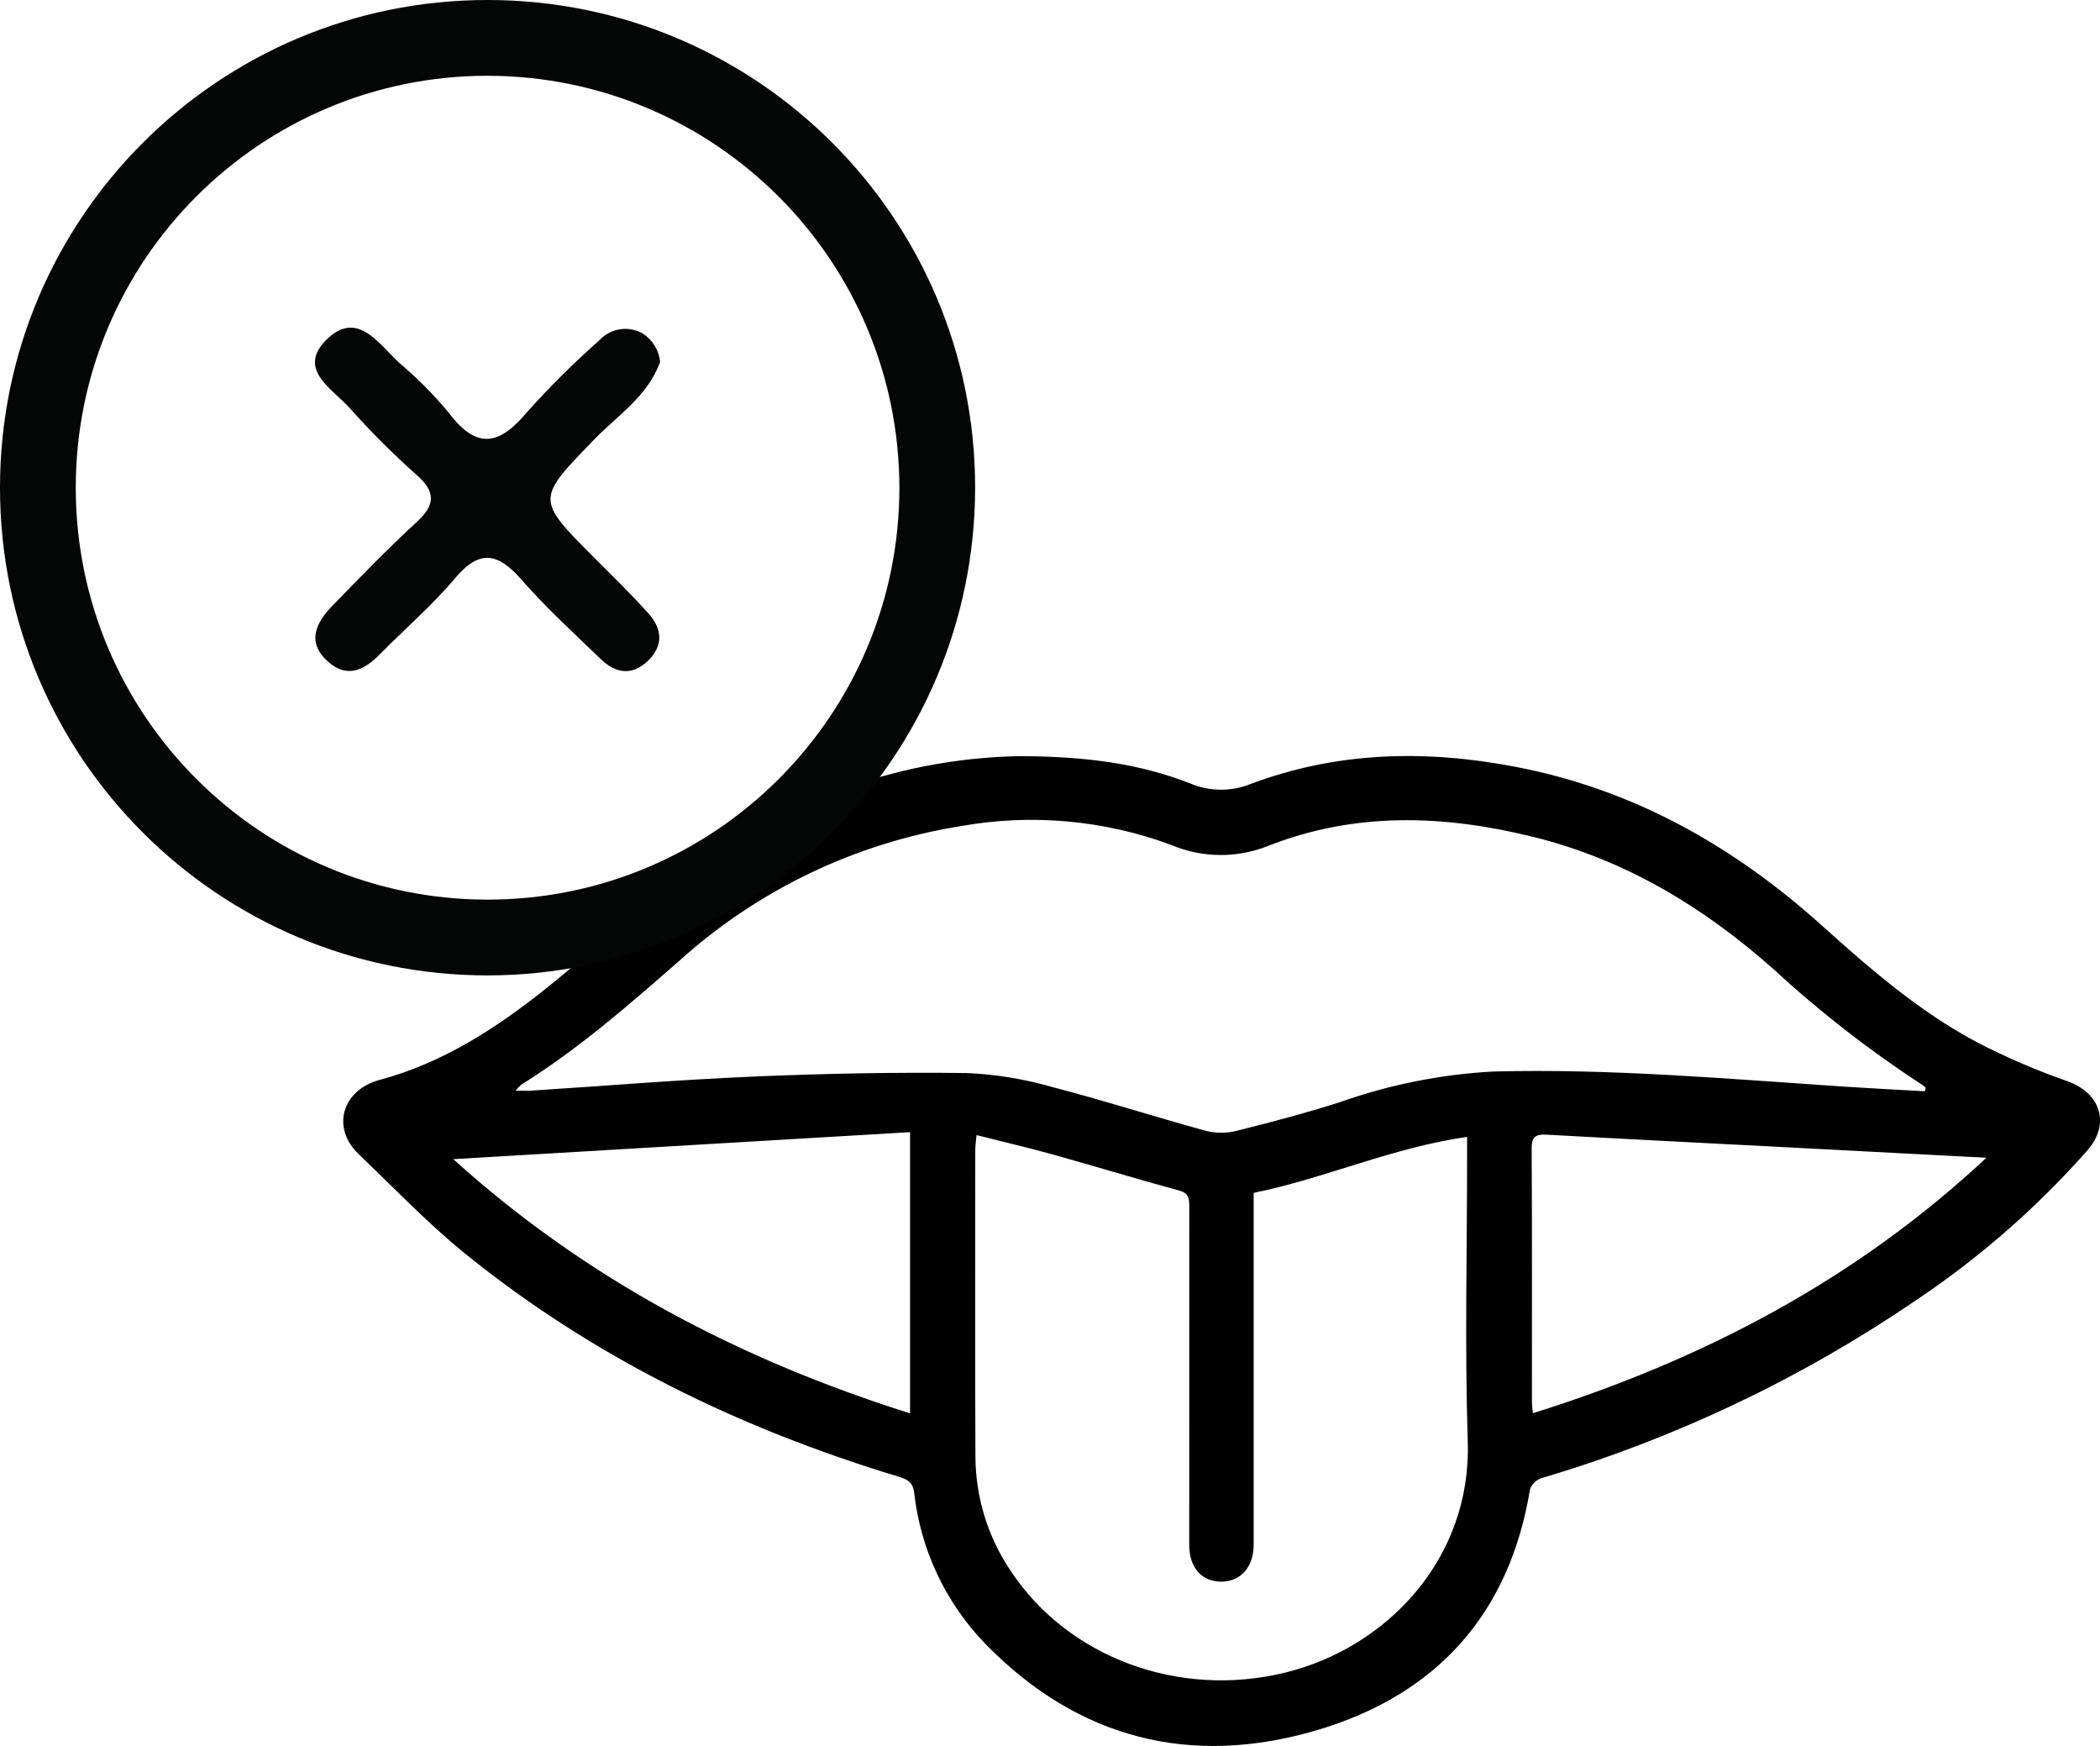
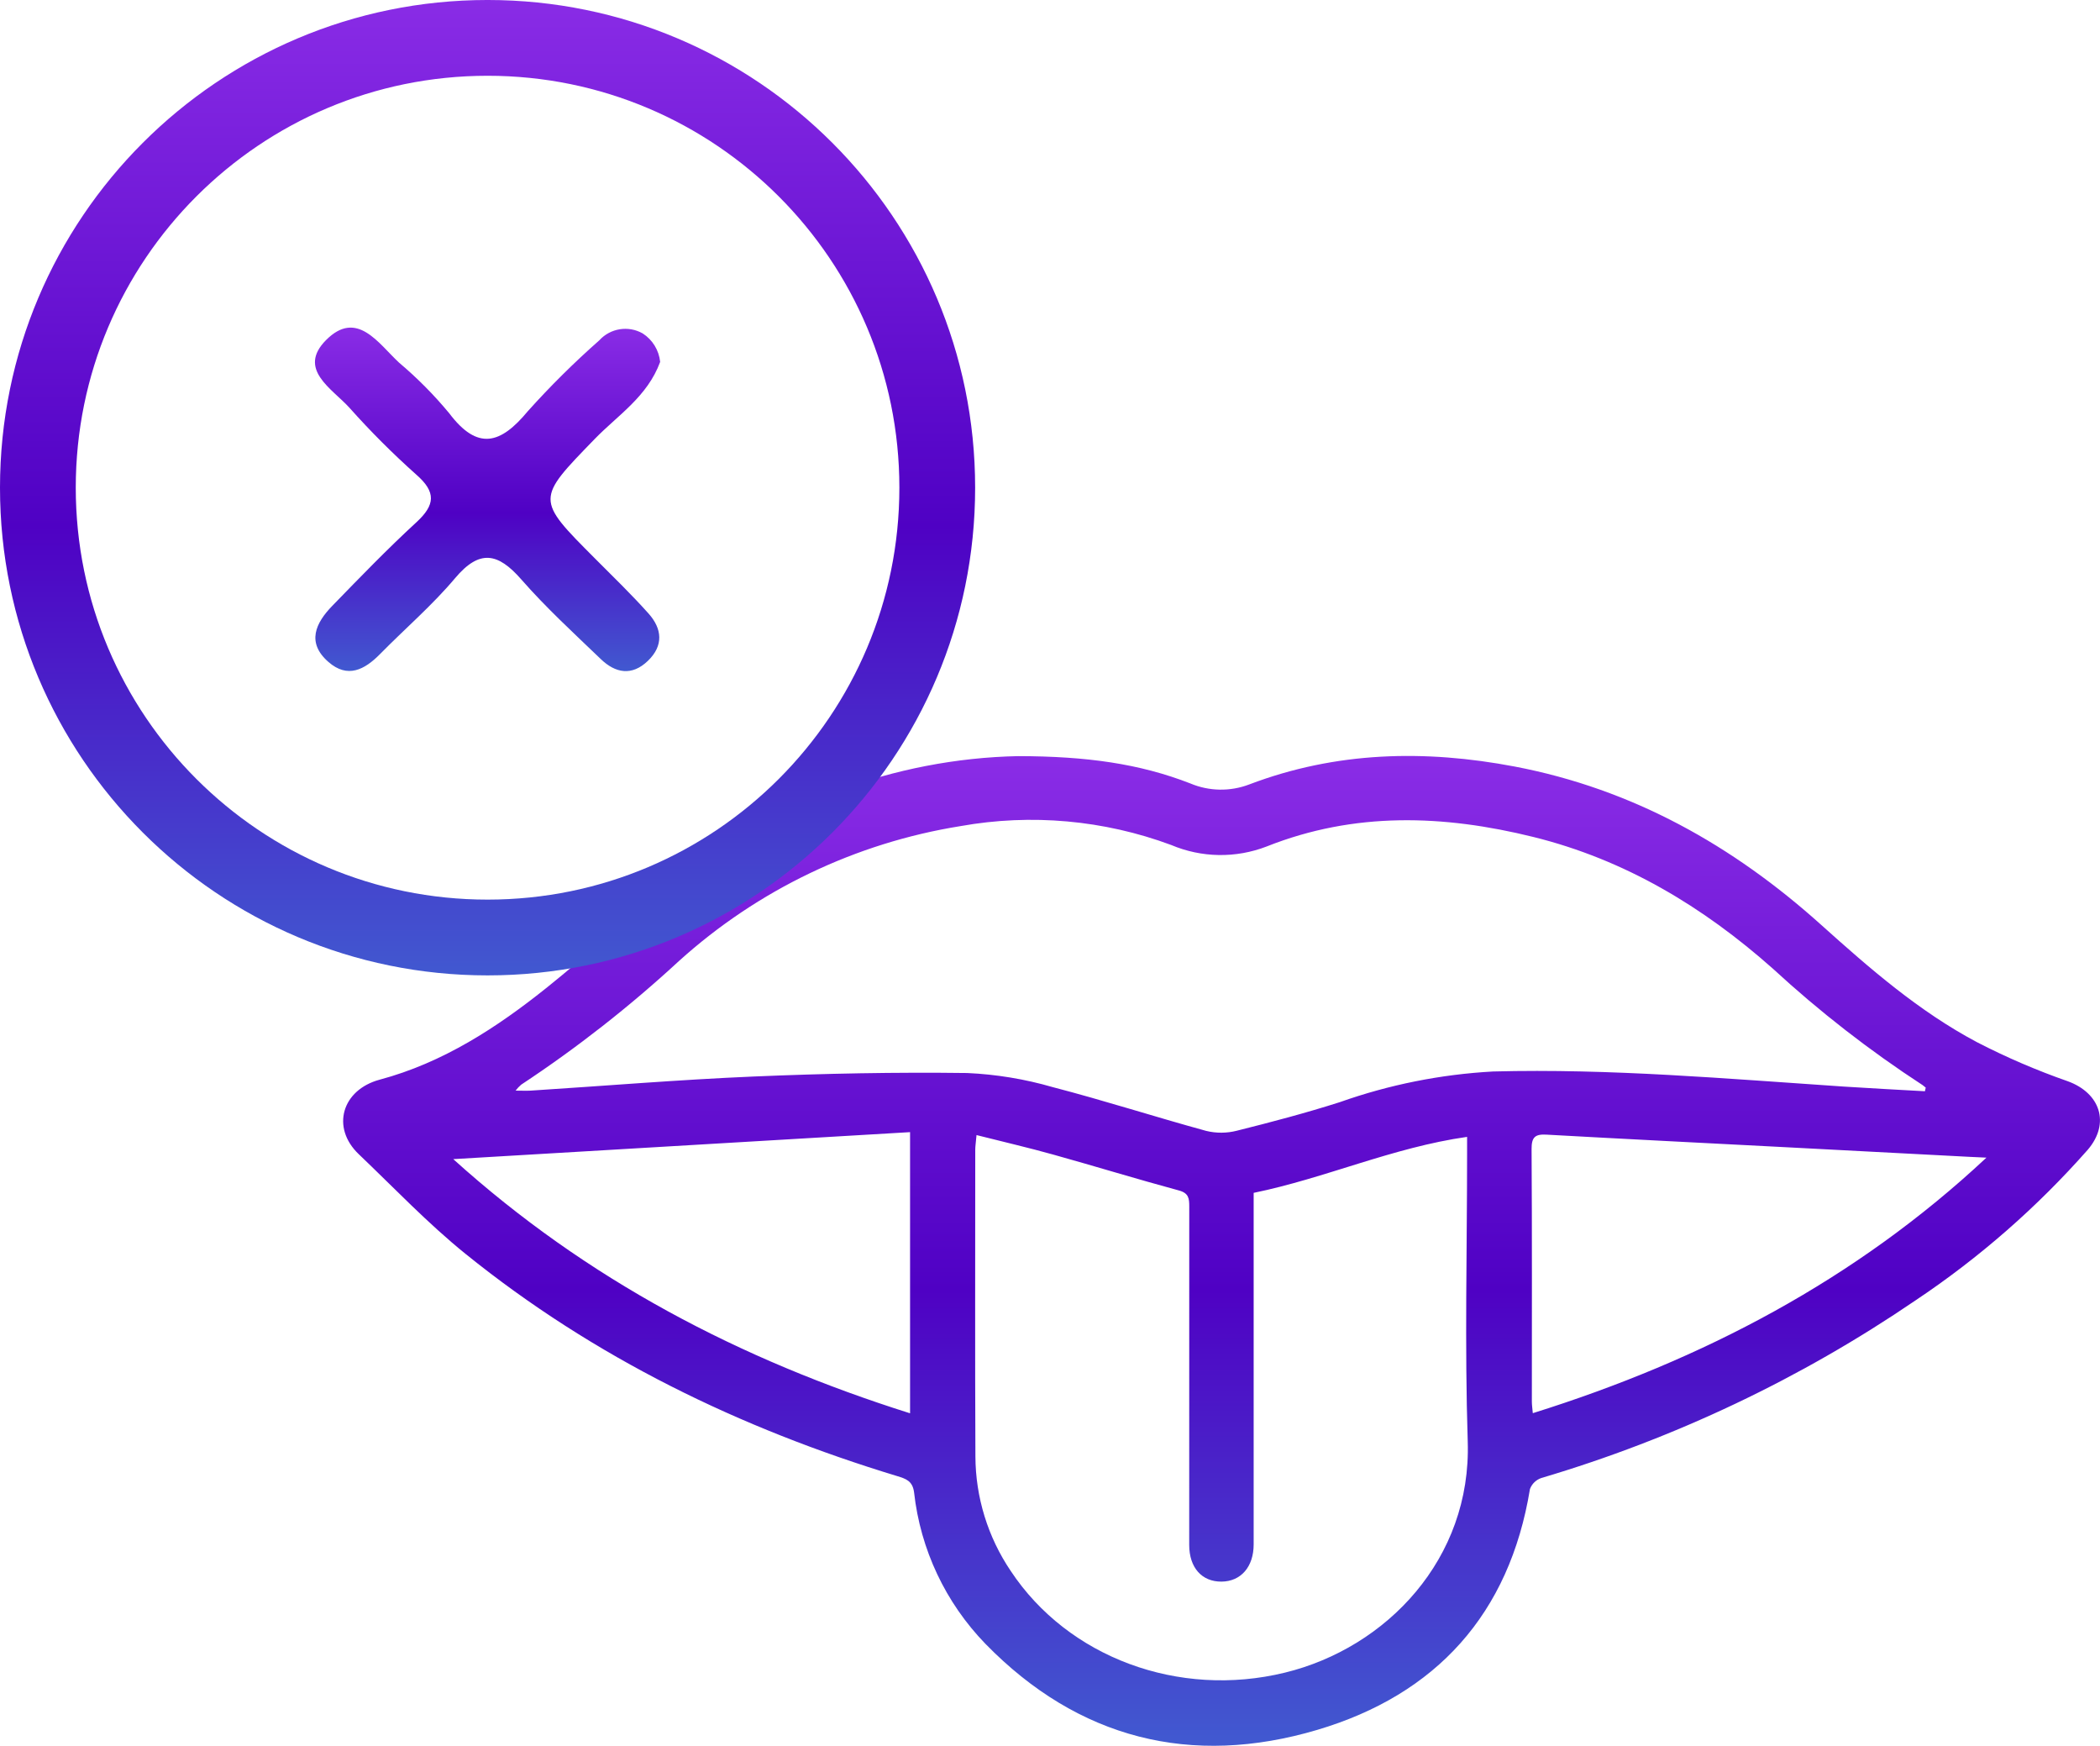
- <svg xmlns="http://www.w3.org/2000/svg" width="221.754" height="184.32" viewBox="0 0 221.754 184.32">
-   <g id="não_sente_gosto" data-name="não sente gosto" transform="translate(-4.517 96.736)">
-     <g id="não_sente_gosto_" data-name="não sente gosto," transform="translate(4.517 -96.736)">
-       <g id="Grupo_28" data-name="Grupo 28" transform="translate(23.199 84.817)">
-         <path id="Caminho_102" data-name="Caminho 102" d="M1001.542,48.94c7.25.012,12.834.8,18.188,2.887a8.354,8.354,0,0,0,6.242.1c9.138-3.47,18.5-3.688,28-1.88,12.452,2.371,23.043,8.325,32.391,16.728,5.12,4.6,10.33,9.136,16.45,12.38a74.083,74.083,0,0,0,9.562,4.113c3.443,1.243,4.514,4.434,2.137,7.224a93.365,93.365,0,0,1-18.215,15.926,141.519,141.519,0,0,1-39.488,18.743,1.95,1.95,0,0,0-1.212,1.167c-2.163,13.2-9.905,21.706-22.464,25.427-13.286,3.938-25.225.966-35.031-9.079a27.275,27.275,0,0,1-7.538-15.986c-.156-1.224-.851-1.446-1.773-1.724-16.613-5.04-32.009-12.5-45.563-23.44-4-3.226-7.569-6.989-11.3-10.542-2.963-2.821-1.775-6.805,2.207-7.871,6.669-1.785,12.376-5.494,17.7-9.763,4.2-3.373,8.185-7.024,12.4-10.375C975.591,53.955,988.535,49.207,1001.542,48.94ZM1097.3,84.319l.084-.384a3.461,3.461,0,0,0-.325-.261,119.962,119.962,0,0,1-15.828-12.313c-7.376-6.537-15.62-11.5-25.276-13.893-9.484-2.344-18.885-2.683-28.175,1.009a13.446,13.446,0,0,1-10.075-.164,42.444,42.444,0,0,0-22.234-1.985,58.083,58.083,0,0,0-29.737,14.24c-5.315,4.656-10.642,9.3-16.664,13.058a4.012,4.012,0,0,0-.592.629c.662,0,1.124.025,1.582,0,7.84-.5,15.674-1.155,23.522-1.489,7.521-.32,15.055-.468,22.579-.37a38.713,38.713,0,0,1,9.038,1.489c5.432,1.409,10.782,3.137,16.2,4.619a6.672,6.672,0,0,0,3.25-.019c3.645-.91,7.287-1.87,10.866-3.014a57.953,57.953,0,0,1,16.183-3.238c12.393-.325,24.712.77,37.049,1.594C1091.593,84.013,1094.448,84.156,1097.3,84.319ZM997.149,88.945c-.074.832-.134,1.194-.134,1.559,0,10.79-.033,21.58.017,32.367a21.728,21.728,0,0,0,3.727,12.085c6.046,9.138,17.737,13.478,28.962,10.737,10.749-2.624,19.7-12.025,19.3-24.4-.325-10.129-.068-20.276-.068-30.413V89.134c-7.883,1.124-14.955,4.36-22.538,5.911v2.373q0,17.368,0,34.74c0,2.357-1.336,3.908-3.39,3.928-2.087.019-3.414-1.481-3.416-3.869q0-17.859.006-35.717c0-.857-.047-1.424-1.093-1.709-4.434-1.2-8.828-2.548-13.252-3.782C1002.655,90.281,1000.005,89.668,997.149,88.945Zm-7.018,29.377V88.635l-48.238,2.85C956.012,104.229,972.2,112.662,990.131,118.321ZM1103.8,91.327c-.585-.027-1.169-.051-1.754-.082q-9.819-.514-19.639-1.029c-8.354-.436-16.711-.851-25.065-1.317-1.206-.068-1.582.267-1.574,1.529.057,8.882.025,17.767.029,26.649,0,.353.054.705.1,1.229C1073.829,112.685,1090,104.219,1103.8,91.327Z" transform="translate(-917.229 -53.932)" />
-       </g>
-       <path id="Caminho_103" data-name="Caminho 103" d="M965.188,29.335c-1.348,3.671-4.477,5.629-6.907,8.132-6.2,6.39-6.25,6.328.013,12.608,1.915,1.921,3.869,3.809,5.674,5.829,1.426,1.6,1.607,3.373-.074,4.992-1.7,1.635-3.433,1.292-4.972-.185-2.858-2.745-5.792-5.438-8.4-8.413-2.461-2.811-4.4-3.207-6.992-.125-2.408,2.862-5.288,5.329-7.92,8.006-1.637,1.666-3.431,2.6-5.451.834-2.344-2.046-1.354-4.113.409-5.925,2.909-2.993,5.812-6,8.88-8.82,1.989-1.831,2.1-3.184-.006-5.025a87.3,87.3,0,0,1-7.078-7.08c-1.822-2.009-5.525-4.051-2.447-7.139,3.258-3.265,5.518.376,7.711,2.4a42.223,42.223,0,0,1,5.282,5.329c3.008,3.994,5.432,3.256,8.3-.208a91.2,91.2,0,0,1,7.55-7.483,3.714,3.714,0,0,1,4.594-.725A4.059,4.059,0,0,1,965.188,29.335Z" transform="translate(-895.478 8.872)" fill="#040505" />
-       <path id="Caminho_104" data-name="Caminho 104" d="M963.153,110.936a51.486,51.486,0,1,1,51.486-51.486A51.543,51.543,0,0,1,963.153,110.936Zm0-94.973A43.486,43.486,0,1,0,1006.64,59.45,43.536,43.536,0,0,0,963.153,15.964Z" transform="translate(-911.667 -7.964)" fill="#040505" />
+ <svg xmlns="http://www.w3.org/2000/svg" width="200" height="166.236" viewBox="0 0 200 166.236">
+   <defs>
+     <linearGradient id="linear-gradient" x1="0.5" x2="0.5" y2="1" gradientUnits="objectBoundingBox">
+       <stop offset="0" stop-color="#8a2ce6" />
+       <stop offset="0.54" stop-color="#4f01c4" />
+       <stop offset="1" stop-color="#4159d0" />
+     </linearGradient>
+   </defs>
+   <g id="não_sente_gosto_" data-name="não sente gosto," transform="translate(0)">
+     <g id="Grupo_28" data-name="Grupo 28" transform="translate(20.923 76.495)">
+       <path id="Caminho_102" data-name="Caminho 102" d="M903.277,44.138c6.539.011,11.575.722,16.4,2.6a7.534,7.534,0,0,0,5.63.09c8.241-3.13,16.685-3.326,25.253-1.7,11.23,2.138,20.782,7.508,29.213,15.087,4.618,4.149,9.316,8.24,14.836,11.165a66.815,66.815,0,0,0,8.624,3.709c3.105,1.121,4.071,4,1.927,6.515a84.207,84.207,0,0,1-16.428,14.363,127.634,127.634,0,0,1-35.614,16.9,1.758,1.758,0,0,0-1.093,1.053c-1.951,11.9-8.933,19.576-20.26,22.932-11.983,3.552-22.75.871-31.594-8.188a24.6,24.6,0,0,1-6.8-14.418c-.141-1.1-.768-1.3-1.6-1.555-14.983-4.546-28.868-11.274-41.093-21.14-3.608-2.909-6.826-6.3-10.191-9.508-2.672-2.544-1.6-6.137,1.99-7.1,6.015-1.61,11.162-4.955,15.963-8.805,3.788-3.042,7.382-6.335,11.183-9.357C879.874,48.661,891.548,44.379,903.277,44.138Zm86.365,31.908.076-.346a3.114,3.114,0,0,0-.293-.235,108.192,108.192,0,0,1-14.275-11.1c-6.652-5.9-14.087-10.372-22.8-12.53-8.554-2.114-17.032-2.42-25.411.91a12.127,12.127,0,0,1-9.087-.148A38.28,38.28,0,0,0,897.8,50.8a52.385,52.385,0,0,0-26.819,12.843,118.085,118.085,0,0,1-15.029,11.777,3.619,3.619,0,0,0-.534.567c.6,0,1.014.023,1.427,0,7.071-.451,14.136-1.042,21.214-1.343,6.783-.289,13.578-.422,20.364-.334a34.915,34.915,0,0,1,8.151,1.343c4.9,1.271,9.724,2.829,14.611,4.166a6.017,6.017,0,0,0,2.931-.017c3.287-.821,6.572-1.687,9.8-2.718a52.268,52.268,0,0,1,14.6-2.92c11.177-.293,22.287.694,33.414,1.438C984.492,75.77,987.072,75.9,989.642,76.046Zm-90.325,4.172c-.067.75-.121,1.077-.121,1.406,0,9.731-.03,19.463.015,29.191a19.6,19.6,0,0,0,3.361,10.9c5.453,8.241,16,12.156,26.121,9.684,9.694-2.367,17.767-10.845,17.406-22.006-.293-9.135-.061-18.287-.061-27.429V80.389c-7.11,1.014-13.488,3.932-20.327,5.331v33.472c0,2.126-1.205,3.525-3.057,3.543-1.882.017-3.079-1.336-3.081-3.489q0-16.107.005-32.213c0-.773-.042-1.284-.986-1.541-4-1.082-7.962-2.3-11.952-3.411C904.288,81.423,901.9,80.871,899.317,80.218Zm-6.329,26.495V79.939l-43.505,2.57c12.734,11.494,27.333,19.1,43.505,24.2ZM995.5,82.367c-.528-.024-1.054-.046-1.582-.074l-17.712-.928c-7.534-.393-15.071-.768-22.606-1.188-1.088-.061-1.427.241-1.42,1.379.051,8.011.023,16.024.026,24.034,0,.318.049.636.09,1.108C968.475,101.629,983.059,93.994,995.5,82.367Z" transform="translate(-827.238 -48.641)" fill="url(#linear-gradient)" />
    </g>
+     <path id="Caminho_103" data-name="Caminho 103" d="M870.492,26.457c-1.216,3.311-4.038,5.077-6.229,7.334-5.592,5.763-5.637,5.707.012,11.371,1.727,1.733,3.489,3.435,5.117,5.257,1.286,1.443,1.449,3.042-.067,4.5-1.533,1.475-3.1,1.165-4.484-.167-2.578-2.476-5.224-4.9-7.576-7.588-2.22-2.535-3.968-2.892-6.306-.113-2.172,2.581-4.769,4.806-7.143,7.221-1.476,1.5-3.094,2.345-4.916.752-2.114-1.845-1.221-3.709.369-5.344,2.624-2.7,5.242-5.411,8.009-7.955,1.794-1.651,1.894-2.872-.005-4.532a78.733,78.733,0,0,1-6.384-6.385c-1.643-1.812-4.983-3.654-2.207-6.439,2.938-2.945,4.977.339,6.954,2.165a38.081,38.081,0,0,1,4.764,4.806c2.713,3.6,4.9,2.937,7.486-.188a82.247,82.247,0,0,1,6.809-6.749,3.35,3.35,0,0,1,4.143-.654,3.661,3.661,0,0,1,1.654,2.7Z" transform="translate(-807.621 8.002)" fill="url(#linear-gradient)" />
+     <path id="Caminho_104" data-name="Caminho 104" d="M868.657,100.052a46.435,46.435,0,1,1,46.435-46.435,46.435,46.435,0,0,1-46.435,46.435Zm0-85.655a39.22,39.22,0,1,0,39.22,39.22,39.219,39.219,0,0,0-39.22-39.22Z" transform="translate(-822.222 -7.183)" fill="url(#linear-gradient)" />
  </g>
</svg>
